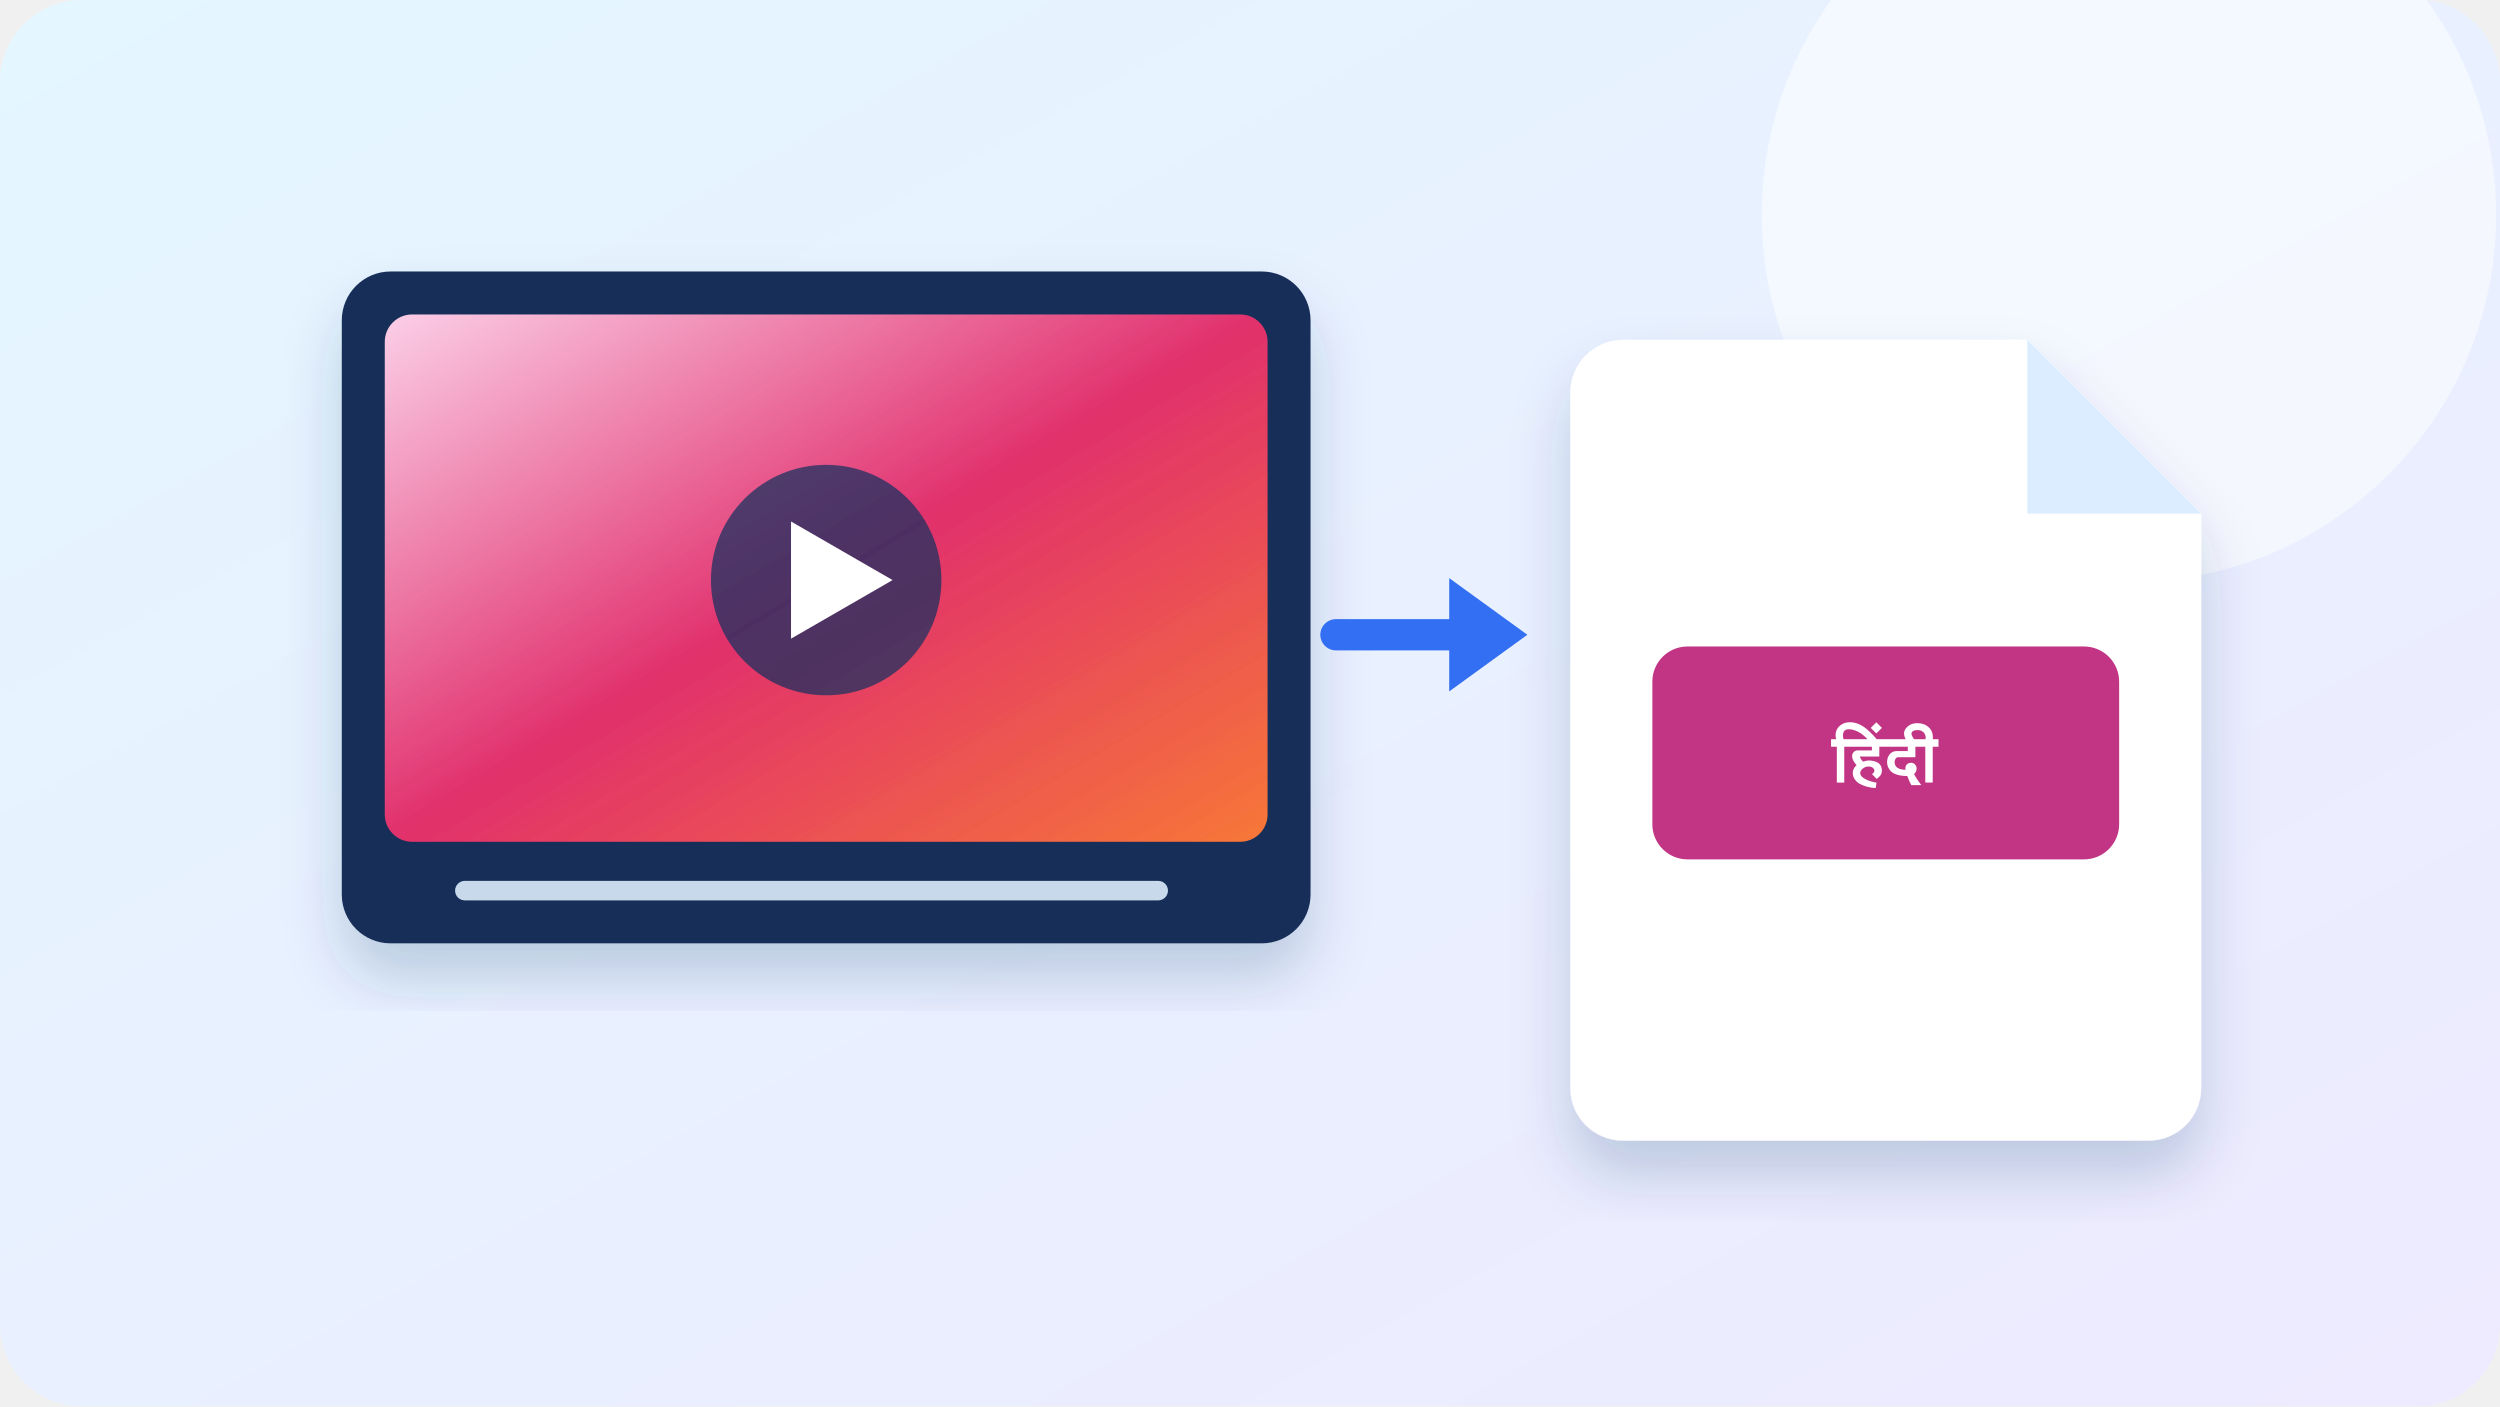
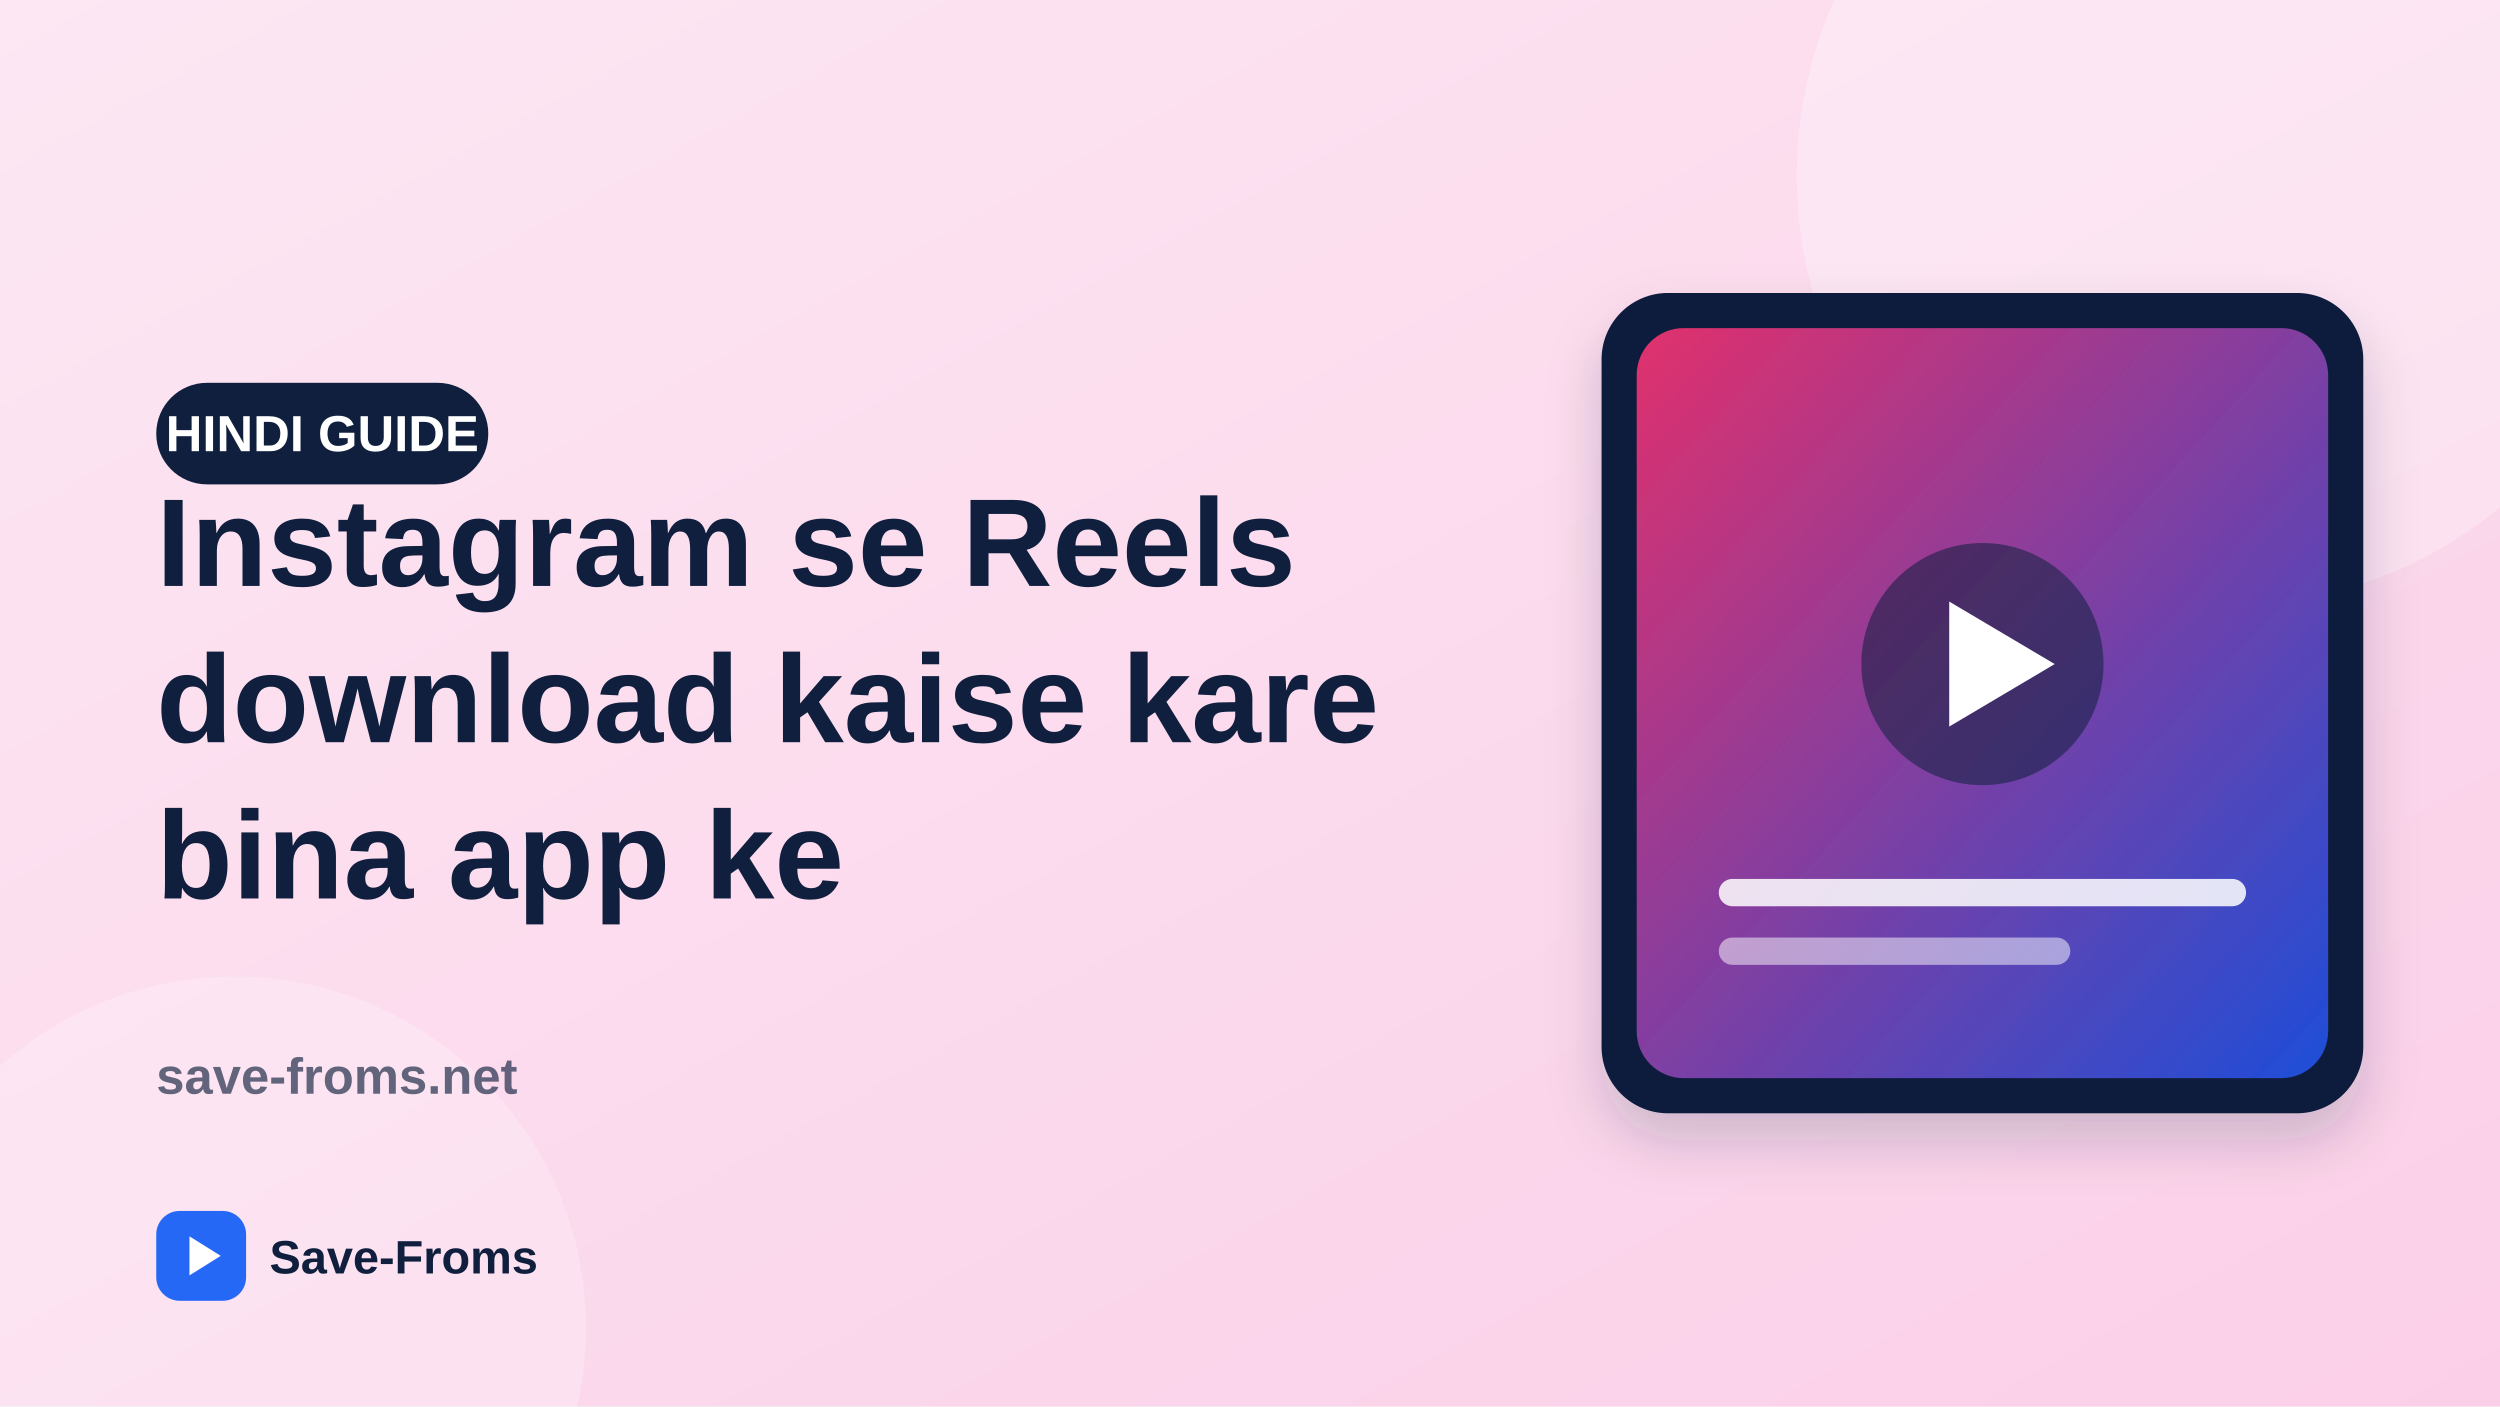
- <svg xmlns="http://www.w3.org/2000/svg" viewBox="0 0 1280 720">
+ <svg xmlns="http://www.w3.org/2000/svg" viewBox="0 0 1280 720" width="1280" height="720">
  <defs>
-     <linearGradient id="a" x1="0" x2="1" y1="0" y2="1">
-       <stop stop-color="#e4f6ff" />
-       <stop offset="1" stop-color="#eeeaff" />
+     <linearGradient id="bg" x1="0" x2="1" y1="0" y2="1">
+       <stop stop-color="#fce7f3" />
+       <stop offset="1" stop-color="#fbcfe8" />
    </linearGradient>
-     <linearGradient id="b" x1="0" x2="1" y1="0" y2="1">
-       <stop stop-color="#fbcfe8" />
-       <stop offset=".5" stop-color="#e1306c" />
-       <stop offset="1" stop-color="#f77737" />
+     <linearGradient id="card" x1="0" x2="1" y1="0" y2="1">
+       <stop stop-color="#e1306c" />
+       <stop offset="1" stop-color="#1d4ed8" />
    </linearGradient>
-     <filter id="s">
-       <feDropShadow dx="0" dy="18" stdDeviation="15" flood-color="#13376b" flood-opacity=".2" />
+     <filter id="sh">
+       <feDropShadow dx="0" dy="14" stdDeviation="14" flood-color="#0f1f3d" flood-opacity=".18" />
    </filter>
  </defs>
-   <rect width="1280" height="720" rx="42" fill="url(#a)" />
-   <circle cx="1090" cy="110" r="188" fill="#fff" opacity=".5" />
-   <g filter="url(#s)">
-     <rect x="175" y="139" width="496" height="344" rx="25" fill="#142f58" />
-     <rect x="197" y="161" width="452" height="270" rx="14" fill="url(#b)" />
-     <circle cx="423" cy="297" r="59" fill="#152f5f" opacity=".72" />
-     <path d="m405 267 52 30-52 30Z" fill="#fff" />
-     <rect x="233" y="451" width="365" height="10" rx="5" fill="#c8d9ec" />
+   <rect width="1280" height="720" rx="0" fill="url(#bg)" />
+   <circle cx="1140" cy="90" r="220" fill="#fff" opacity=".28" />
+   <circle cx="120" cy="680" r="180" fill="#fff" opacity=".22" />
+   <g filter="url(#sh)" transform="translate(820,150)">
+     <rect width="390" height="420" rx="34" fill="#0f1f3d" />
+     <rect x="18" y="18" width="354" height="384" rx="24" fill="url(#card)" />
+     <circle cx="195" cy="190" r="62" fill="#0f1f3d" opacity=".55" />
+     <path d="m178 158 54 32-54 32Z" fill="#fff" />
+     <rect x="60" y="300" width="270" height="14" rx="7" fill="#fff" opacity=".85" />
+     <rect x="60" y="330" width="180" height="14" rx="7" fill="#fff" opacity=".5" />
  </g>
-   <g filter="url(#s)">
-     <path d="M831 174h207l89 89v294a27 27 0 0 1-27 27H831a27 27 0 0 1-27-27V201a27 27 0 0 1 27-27Z" fill="#fff" />
-     <path d="M1038 174v89h89" fill="#dcedff" />
-     <rect x="846" y="331" width="239" height="109" rx="18" fill="#c13584" />
-     <text x="965" y="400" text-anchor="middle" fill="#fff" font-family="Arial" font-size="34" font-weight="700">हिंदी</text>
+   <rect x="80" y="196" width="170" height="52" rx="26" fill="#0f1f3d" />
+   <text x="165" y="231" text-anchor="middle" fill="#fff" font-family="'DM Sans','Segoe UI',Arial,sans-serif" font-size="26" font-weight="800">HINDI GUIDE</text>
+   <text x="80" y="300" text-anchor="start" fill="#0f1f3d" font-family="'DM Sans','Segoe UI',Arial,sans-serif" font-size="64" font-weight="800">Instagram se Reels</text>
+   <text x="80" y="380" text-anchor="start" fill="#0f1f3d" font-family="'DM Sans','Segoe UI',Arial,sans-serif" font-size="64" font-weight="800">download kaise kare</text>
+   <text x="80" y="460" text-anchor="start" fill="#0f1f3d" font-family="'DM Sans','Segoe UI',Arial,sans-serif" font-size="64" font-weight="800">bina app ke</text>
+   <text x="80" y="560" text-anchor="start" fill="#0f1f3d" opacity=".65" font-family="'DM Sans','Segoe UI',Arial,sans-serif" font-size="26" font-weight="600">save-froms.net</text>
+   <g transform="translate(80,620)">
+     <rect width="46" height="46" rx="12" fill="#2668f6" />
+     <path d="m17 13 16 10-16 10Z" fill="#fff" />
+     <text x="58" y="32" text-anchor="start" fill="#0f1f3d" font-family="'DM Sans','Segoe UI',Arial,sans-serif" font-size="24" font-weight="800">Save-Froms</text>
  </g>
-   <path d="M684 325h83" stroke="#336ff2" stroke-width="16" stroke-linecap="round" />
-   <path d="m742 296 40 29-40 29Z" fill="#336ff2" />
</svg>
